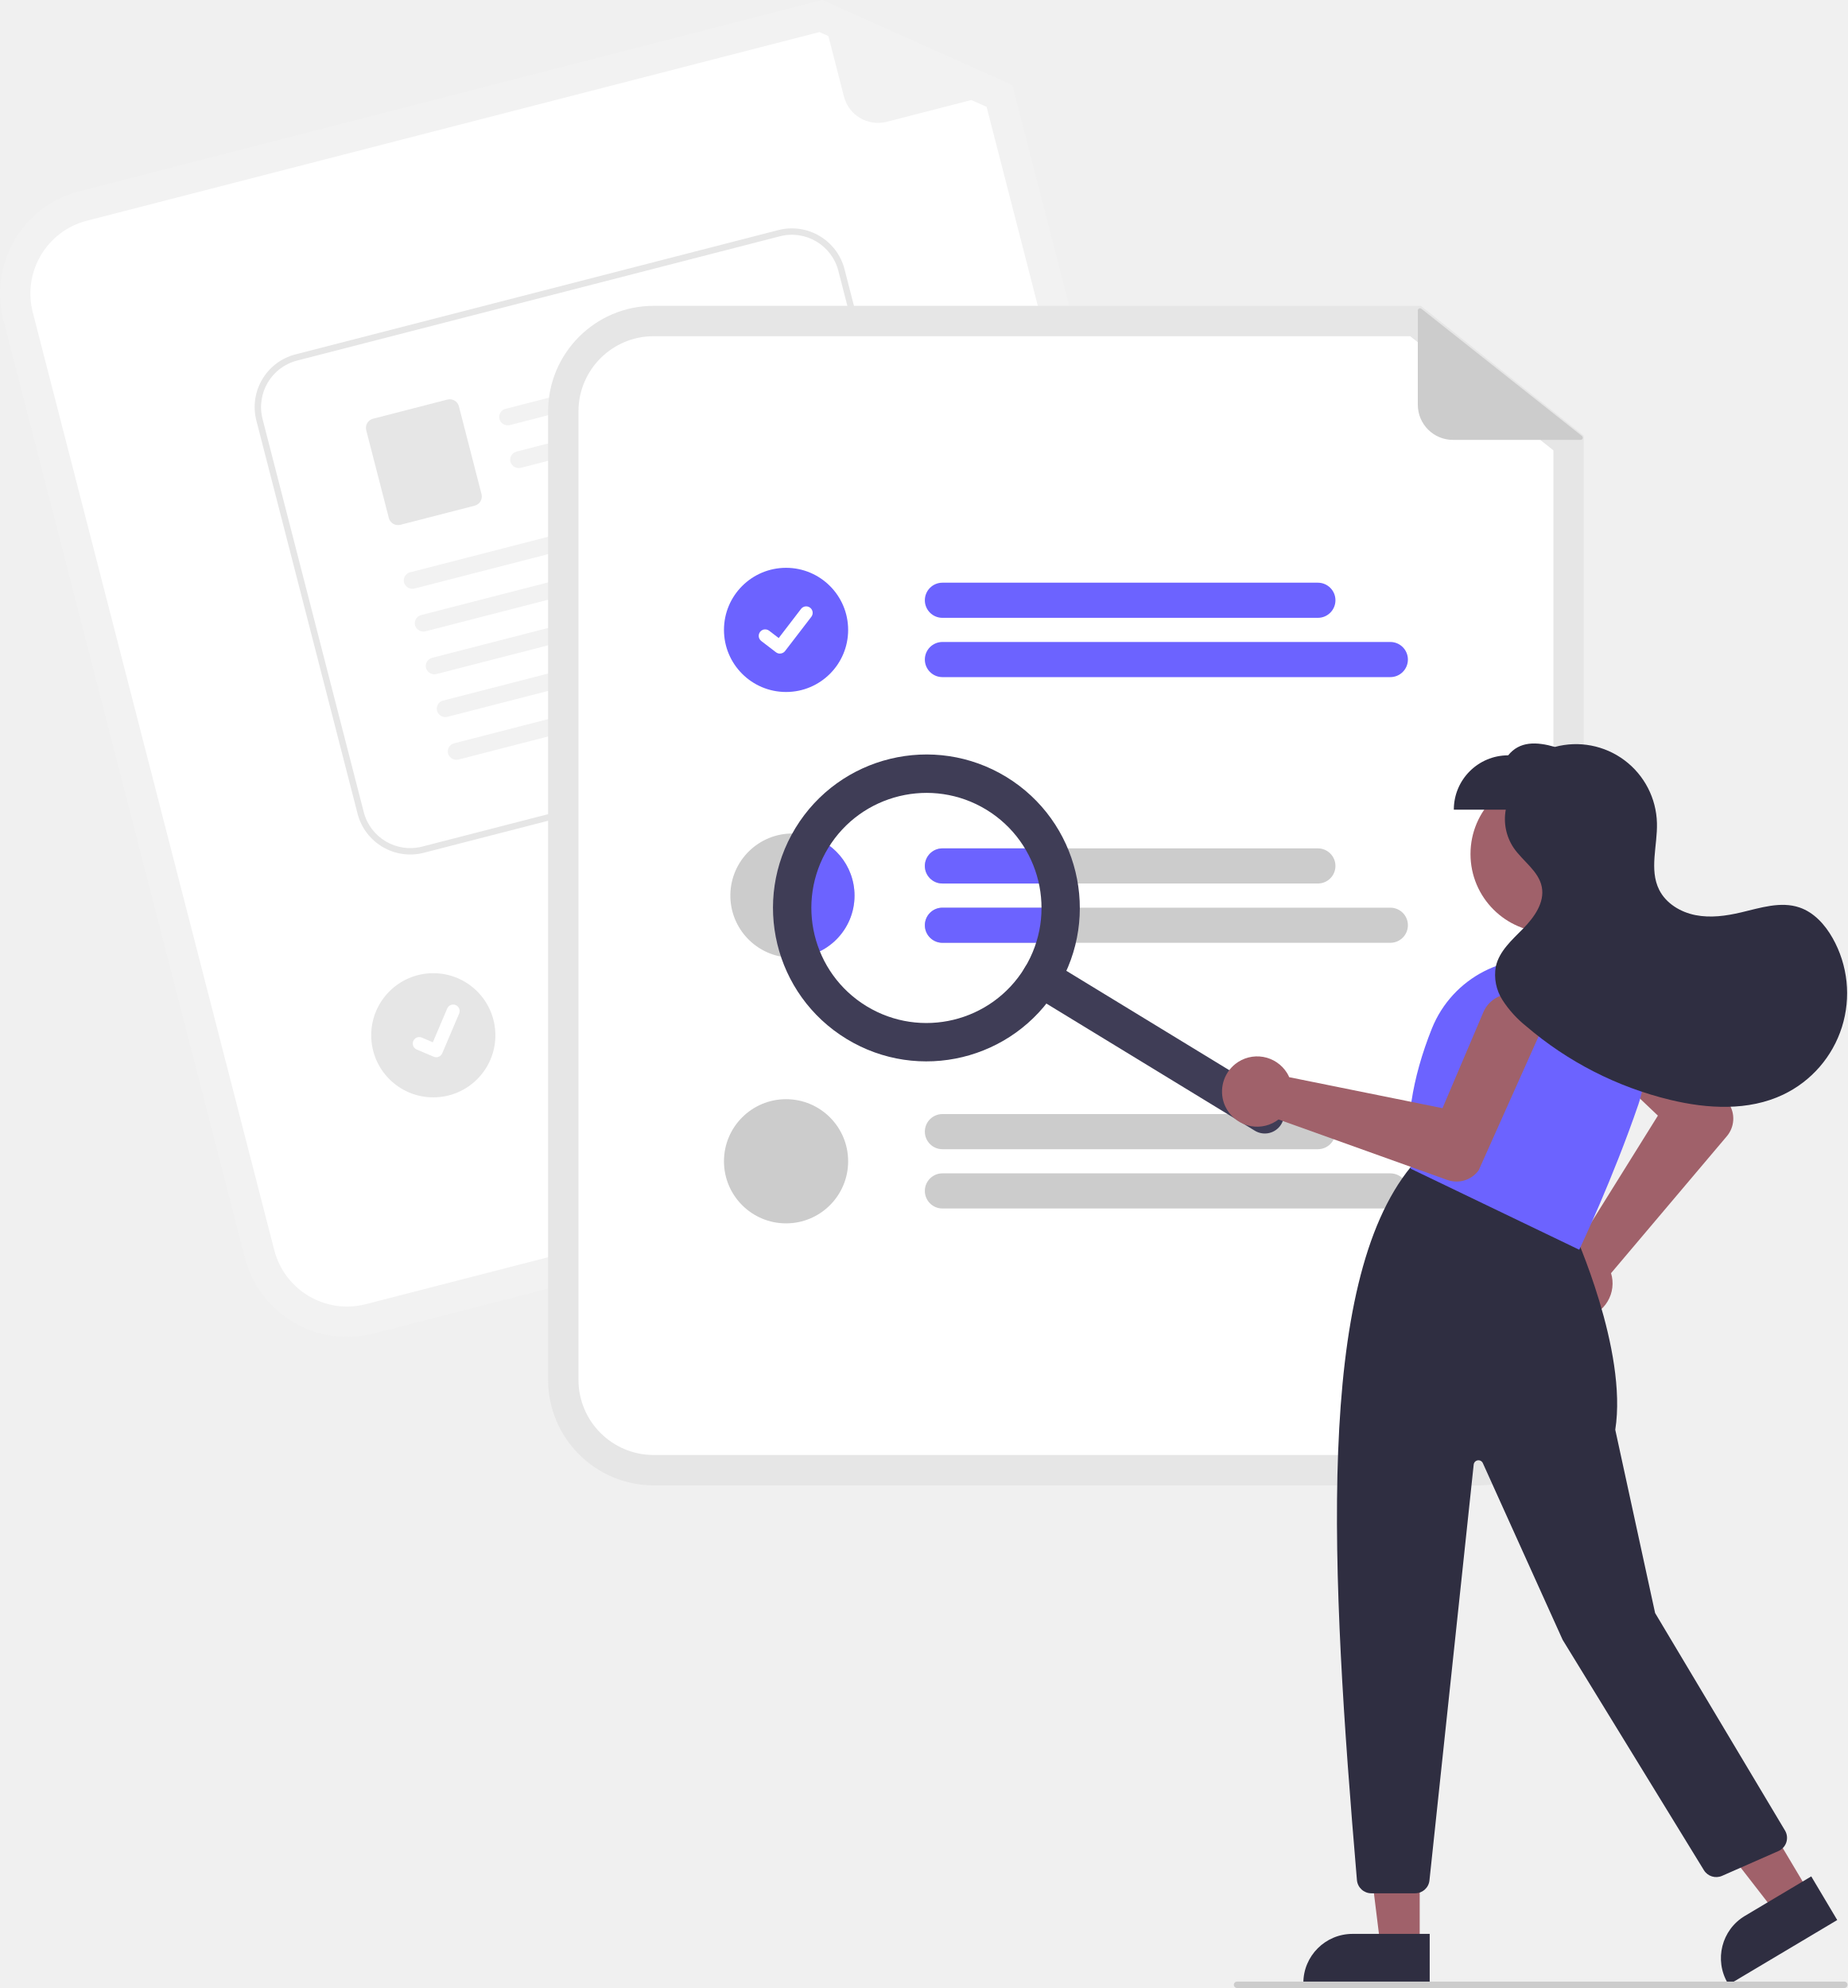
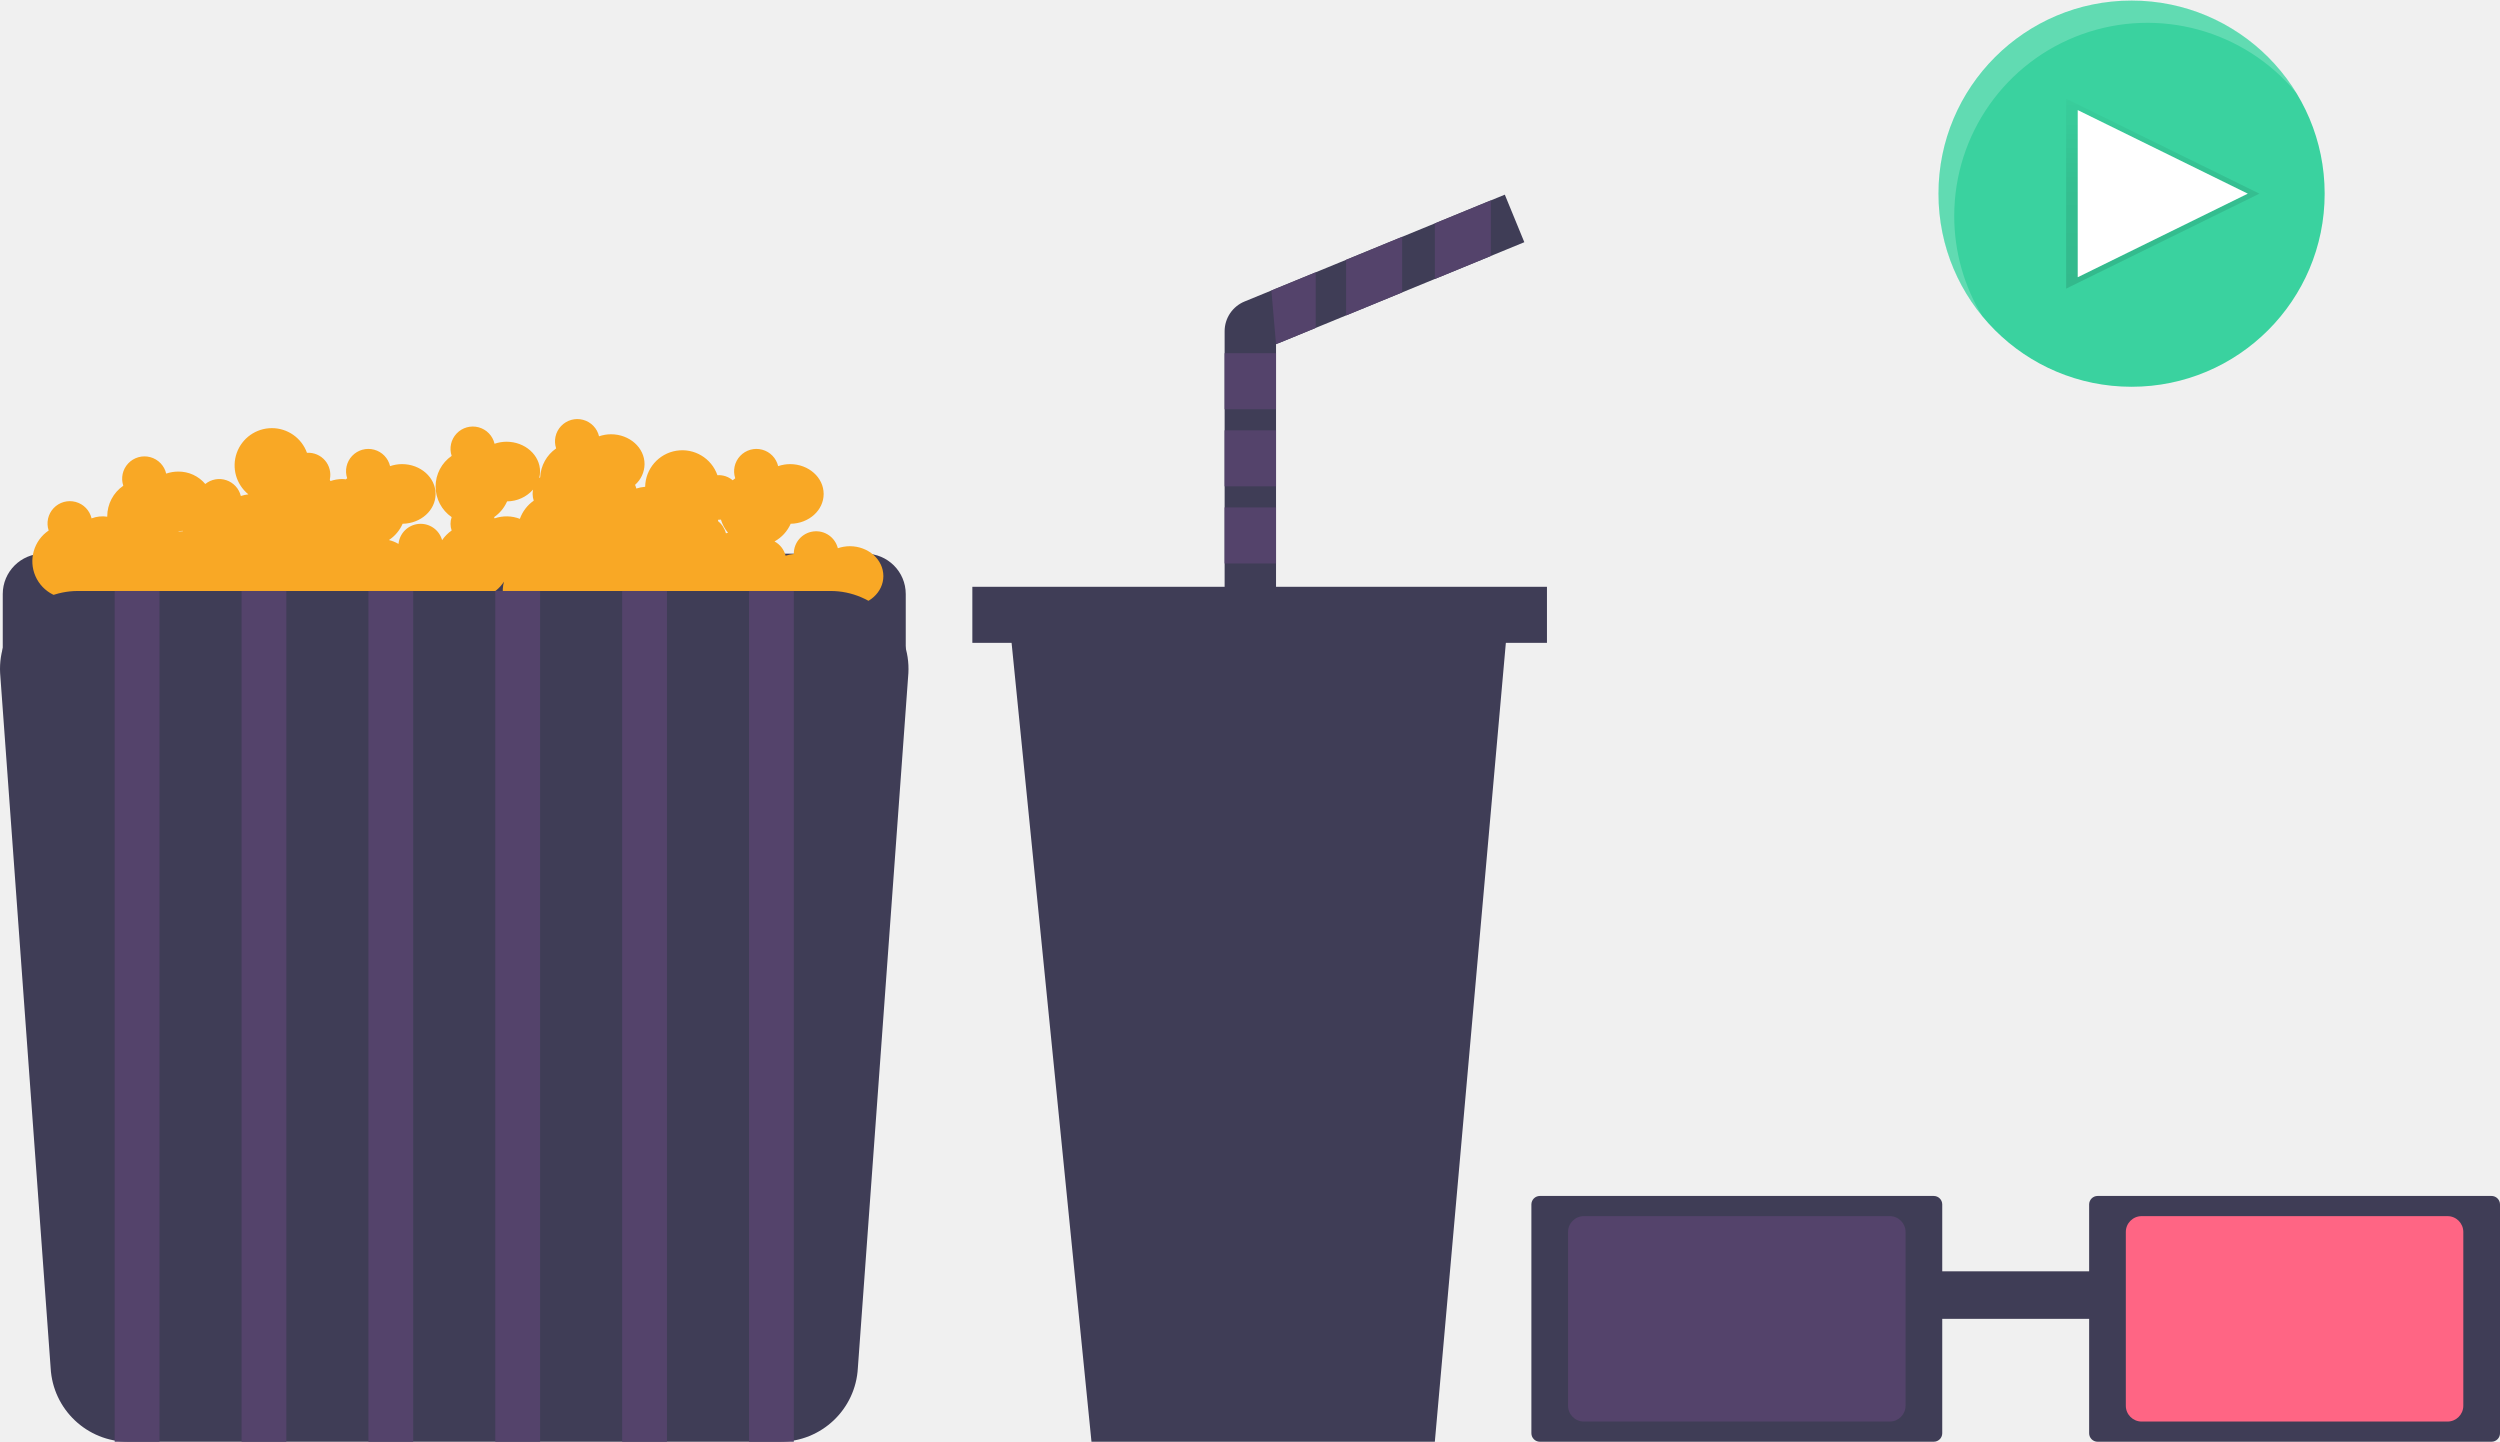
- <svg xmlns="http://www.w3.org/2000/svg" id="b97bb7d6-95f0-447b-bc12-1d70469e6c4d" data-name="Layer 1" width="578.001" height="621.926" viewBox="0 0 578.001 621.926">
-   <path d="M677.642,491.897l-249.849,64.339a33.037,33.037,0,0,1-40.187-23.728L312.046,239.081a33.037,33.037,0,0,1,23.728-40.187l232.444-59.857L627.712,165.671l73.658,286.039A33.037,33.037,0,0,1,677.642,491.897Z" transform="translate(-310.9993 -139.0372)" fill="#f2f2f2" />
-   <path d="M338.143,208.094a23.527,23.527,0,0,0-16.897,28.618l75.561,293.427a23.527,23.527,0,0,0,28.618,16.897l249.849-64.339a23.527,23.527,0,0,0,16.897-28.618l-72.517-281.607-52.285-23.406Z" transform="translate(-310.9993 -139.0372)" fill="#fff" />
-   <path d="M627.077,167.185l-38.667,9.957a10.991,10.991,0,0,1-13.384-7.903L567.671,140.68a.687.687,0,0,1,.944-.799l58.57,26.011A.687.687,0,0,1,627.077,167.185Z" transform="translate(-310.9993 -139.0372)" fill="#f2f2f2" />
-   <path d="M606.734,417.765,492.982,447.058a5.495,5.495,0,0,1-2.741-10.644L603.994,407.122a5.495,5.495,0,1,1,2.741,10.644Z" transform="translate(-310.9993 -139.0372)" fill="#ccc" />
-   <path d="M633.312,430.073l-135.705,34.946A5.495,5.495,0,0,1,494.866,454.375l135.705-34.946a5.495,5.495,0,0,1,2.741,10.644Z" transform="translate(-310.9993 -139.0372)" fill="#ccc" />
-   <circle id="a597741b-ffcf-4aba-98b0-6652ef5d57c9" data-name="Ellipse 44" cx="135.555" cy="323.878" r="19.423" fill="#e6e6e6" />
-   <path d="M594.639,366.934,443.564,405.823A17.019,17.019,0,0,1,422.863,393.597l-31.66-122.99a17.019,17.019,0,0,1,12.225-20.701l151.075-38.889a17.019,17.019,0,0,1,20.701,12.225l31.66,122.99A17.019,17.019,0,0,1,594.639,366.934Z" transform="translate(-310.9993 -139.0372)" fill="#fff" />
-   <path d="M594.639,366.934,443.564,405.823A17.019,17.019,0,0,1,422.863,393.597l-31.66-122.99a17.019,17.019,0,0,1,12.225-20.701l151.075-38.889a17.019,17.019,0,0,1,20.701,12.225l31.66,122.99A17.019,17.019,0,0,1,594.639,366.934ZM403.927,251.842a15.017,15.017,0,0,0-10.787,18.266l31.66,122.99a15.017,15.017,0,0,0,18.266,10.787l151.075-38.889a15.017,15.017,0,0,0,10.787-18.266L573.268,223.74a15.017,15.017,0,0,0-18.266-10.787Z" transform="translate(-310.9993 -139.0372)" fill="#e6e6e6" />
-   <path id="b056fd3f-f1a0-44f0-b006-deff0bee637d" data-name="Path 411" d="M546.839,252.371l-76.246,19.627a2.731,2.731,0,0,1-3.308-1.719,2.631,2.631,0,0,1,1.853-3.339l77.613-19.979c3.135,1.589,2.31,4.838.087,5.41Z" transform="translate(-310.9993 -139.0372)" fill="#f2f2f2" />
-   <path id="f1ea6668-a825-428d-96fe-a2c4e1b5a672" data-name="Path 412" d="M550.282,265.745l-76.246,19.627A2.731,2.731,0,0,1,470.728,283.653a2.631,2.631,0,0,1,1.853-3.339l77.613-19.979c3.135,1.589,2.31,4.838.087,5.41Z" transform="translate(-310.9993 -139.0372)" fill="#f2f2f2" />
-   <path id="ee9aa382-a9c9-40d0-8ed3-22ec2dd616d6" data-name="Path 413" d="M459.514,297.229l-23.269,5.99a2.962,2.962,0,0,1-3.603-2.128l-7.069-27.46a2.962,2.962,0,0,1,2.128-3.603l23.269-5.99a2.963,2.963,0,0,1,3.603,2.128l7.069,27.46a2.962,2.962,0,0,1-2.128,3.603Z" transform="translate(-310.9993 -139.0372)" fill="#e6e6e6" />
-   <path id="be954d2b-d8b8-4d26-80a0-a319e99a4b10" data-name="Path 414" d="M557.109,293.185,440.744,323.139a2.731,2.731,0,0,1-3.308-1.719,2.631,2.631,0,0,1,1.853-3.339L557.022,287.775c3.135,1.589,2.31,4.838.087,5.41Z" transform="translate(-310.9993 -139.0372)" fill="#f2f2f2" />
-   <path id="baaae9e4-1b4d-40c2-8a9d-f2abb078b489" data-name="Path 415" d="M560.553,306.563,444.188,336.517a2.731,2.731,0,0,1-3.308-1.719,2.631,2.631,0,0,1,1.853-3.339l117.733-30.306c3.135,1.589,2.31,4.838.087,5.41Z" transform="translate(-310.9993 -139.0372)" fill="#f2f2f2" />
-   <path id="a91bf4c9-37f6-4391-92ed-1882bd0ce21c" data-name="Path 416" d="M563.994,319.932,447.63,349.886a2.731,2.731,0,0,1-3.308-1.719,2.631,2.631,0,0,1,1.853-3.339l117.733-30.306c3.135,1.589,2.31,4.838.087,5.41Z" transform="translate(-310.9993 -139.0372)" fill="#f2f2f2" />
-   <path id="efb98e07-468b-4c85-9a64-ee4cc5493d6f" data-name="Path 417" d="M567.438,333.309,451.073,363.263a2.731,2.731,0,0,1-3.308-1.719,2.631,2.631,0,0,1,1.853-3.339L567.351,327.899c3.135,1.589,2.31,4.838.087,5.41Z" transform="translate(-310.9993 -139.0372)" fill="#f2f2f2" />
-   <path id="aeb1db98-32e5-40b8-ab89-fdad6a3263dc" data-name="Path 418" d="M570.879,346.679,454.515,376.633a2.731,2.731,0,0,1-3.308-1.719,2.631,2.631,0,0,1,1.853-3.339l117.733-30.306c3.135,1.589,2.31,4.838.087,5.41Z" transform="translate(-310.9993 -139.0372)" fill="#f2f2f2" />
-   <path id="be265de5-288f-49a7-867d-c42e7cdbf4db" data-name="Path 395" d="M447.987,469.723a2.014,2.014,0,0,1-1.274-.088l-.025-.01L441.397,467.382a2.029,2.029,0,1,1,1.587-3.734l3.429,1.458,4.493-10.569a2.028,2.028,0,0,1,2.659-1.073l.001 0-.027.069.028-.069a2.03,2.03,0,0,1,1.072,2.66l-5.286,12.427a2.029,2.029,0,0,1-1.365,1.168Z" transform="translate(-310.9993 -139.0372)" fill="#fff" />
-   <path d="M773.475,603.715h-258a33.037,33.037,0,0,1-33-33v-303a33.037,33.037,0,0,1,33-33H755.501l50.973,40.629V570.715A33.037,33.037,0,0,1,773.475,603.715Z" transform="translate(-310.9993 -139.0372)" fill="#e6e6e6" />
-   <path d="M515.474,244.215a23.527,23.527,0,0,0-23.5,23.5v303a23.527,23.527,0,0,0,23.5,23.5h258a23.527,23.527,0,0,0,23.5-23.5V279.92l-44.796-35.706Z" transform="translate(-310.9993 -139.0372)" fill="#fff" />
-   <path d="M723.294,332.319H605.83a5.495,5.495,0,0,1,0-10.991H723.294a5.495,5.495,0,1,1,0,10.991Z" transform="translate(-310.9993 -139.0372)" fill="#6c63ff" />
-   <path d="M745.962,350.866H605.83a5.495,5.495,0,0,1,0-10.991H745.962a5.495,5.495,0,1,1,0,10.991Z" transform="translate(-310.9993 -139.0372)" fill="#6c63ff" />
-   <path d="M723.294,404.443h-117.46a5.495,5.495,0,1,0,0,10.99h117.46a5.495,5.495,0,0,0,0-10.99Z" transform="translate(-310.9993 -139.0372)" fill="#ccc" />
-   <path d="M745.964,422.993H605.834a5.495,5.495,0,1,0,0,10.99H745.964a5.495,5.495,0,0,0,0-10.99Z" transform="translate(-310.9993 -139.0372)" fill="#ccc" />
-   <path d="M723.294,498.554H605.83a5.495,5.495,0,0,1,0-10.991H723.294a5.495,5.495,0,1,1,0,10.991Z" transform="translate(-310.9993 -139.0372)" fill="#ccc" />
-   <path d="M745.962,517.101H605.83a5.495,5.495,0,0,1,0-10.991H745.962a5.495,5.495,0,1,1,0,10.991Z" transform="translate(-310.9993 -139.0372)" fill="#ccc" />
-   <circle id="abdb8e2f-a218-463c-85f4-c869fef49971" data-name="Ellipse 44" cx="245.916" cy="197.06" r="19.423" fill="#6c63ff" />
-   <path id="ba7dbbd6-0052-44b1-a552-47a8298b8d3e" data-name="Path 395" d="M554.99,343.506a2.014,2.014,0,0,1-1.212-.403l-.022-.016-4.565-3.492a2.029,2.029,0,1,1,2.468-3.22l2.957,2.267,6.987-9.115a2.028,2.028,0,0,1,2.843-.376l.001 0-.043.06.045-.06a2.03,2.03,0,0,1,.375,2.843l-8.218,10.716a2.029,2.029,0,0,1-1.613.791Z" transform="translate(-310.9993 -139.0372)" fill="#fff" />
-   <path d="M578.334,419.213a19.423,19.423,0,0,1-19.42,19.43,4.176,4.176,0,0,1-.5-.02,19.422,19.422,0,1,1,19.92-19.41Z" transform="translate(-310.9993 -139.0372)" fill="#ccc" />
-   <circle id="e4a71040-498e-4958-ad41-c2d79154b8f7" data-name="Ellipse 44" cx="245.916" cy="363.295" r="19.423" fill="#ccc" />
-   <path d="M805.482,276.651h-39.929a10.991,10.991,0,0,1-10.991-10.991v-29.491a.687.687,0,0,1,1.113-.538l50.233,39.795A.687.687,0,0,1,805.482,276.651Z" transform="translate(-310.9993 -139.0372)" fill="#ccc" />
-   <path d="M578.334,419.213a19.423,19.423,0,0,1-19.42,19.43,4.176,4.176,0,0,1-.5-.02,42.051,42.051,0,0,1,3.77-38.56A19.433,19.433,0,0,1,578.334,419.213Z" transform="translate(-310.9993 -139.0372)" fill="#6c63ff" />
-   <path d="M600.334,409.943a5.51,5.51,0,0,1,5.5-5.5h29.27a41.573,41.573,0,0,1,3.61,10.99H605.834A5.501,5.501,0,0,1,600.334,409.943Z" transform="translate(-310.9993 -139.0372)" fill="#6c63ff" />
-   <path d="M639.394,422.993a41.924,41.924,0,0,1-1.46,10.99h-32.1a5.495,5.495,0,1,1,0-10.99Z" transform="translate(-310.9993 -139.0372)" fill="#6c63ff" />
-   <path d="M711.816,490.77a6,6,0,0,1-8.247,1.998l-70.005-42.7a6,6,0,0,1,6.249-10.245l70.005,42.7A6,6,0,0,1,711.816,490.77Z" transform="translate(-310.9993 -139.0372)" fill="#3f3d56" />
-   <path d="M641.811,448.07a48,48,0,1,1-15.983-65.974A48.054,48.054,0,0,1,641.811,448.07Zm-71.712-43.742a36,36,0,1,0,49.48-11.987A36.041,36.041,0,0,0,570.099,404.328Z" transform="translate(-310.9993 -139.0372)" fill="#3f3d56" />
-   <circle cx="484.603" cy="267.173" r="24.561" fill="#a0616a" />
-   <path d="M794.015,543.901a11.002,11.002,0,0,1,8.323-14.151,10.468,10.468,0,0,1,1.459-.18l25.872-41.523L806.036,465.58a9.432,9.432,0,1,1,13.121-13.553L851.786,484.201l.066.08a8.545,8.545,0,0,1-.594,10.185l-36.25,42.873a10.301,10.301,0,0,1,.27,1.046,11.003,11.003,0,0,1-9.875,13.116q-.468.041-.932.041A11.037,11.037,0,0,1,794.015,543.901Z" transform="translate(-310.9993 -139.0372)" fill="#a0616a" />
-   <polygon points="444.151 609.001 431.891 609 426.059 561.712 444.153 561.713 444.151 609.001" fill="#a0616a" />
-   <path d="M758.277,759.922l-39.531-.001v-.5a15.386,15.386,0,0,1,15.386-15.386h.001l24.144.001Z" transform="translate(-310.9993 -139.0372)" fill="#2f2e41" />
-   <polygon points="566.007 592.05 555.473 598.322 526.268 560.676 541.815 551.419 566.007 592.05" fill="#a0616a" />
-   <path d="M885.772,739.699l-33.966,20.223-.256-.43a15.386,15.386,0,0,1,5.348-21.092l.001-.001,20.745-12.352Z" transform="translate(-310.9993 -139.0372)" fill="#2f2e41" />
-   <path d="M735.512,727.213c-8.213-96.706-13.099-186.545,16.924-223.193l.232-.284,50.526,20.211.083.181c.17.371,16.974,37.333,13.054,62.194L828.794,643.649l40.636,68.041A4.501,4.501,0,0,1,867.379,718.118l-17.659,7.77a4.521,4.521,0,0,1-5.648-1.766l-44.204-72.08-24.968-55.286a1.5,1.5,0,0,0-2.859.459L758.201,727.311a4.492,4.492,0,0,1-4.475,4.024H739.998A4.53,4.53,0,0,1,735.512,727.213Z" transform="translate(-310.9993 -139.0372)" fill="#2f2e41" />
-   <path d="M752.606,504.786l-.241-.115-.038-.265c-1.887-13.21.347-27.888,6.64-43.625a34.636,34.636,0,0,1,40.202-20.743h0a34.594,34.594,0,0,1,22.061,16.964,34.221,34.221,0,0,1,2.373,27.425c-7.934,23.2-18.226,44.907-18.329,45.124l-.216.453Z" transform="translate(-310.9993 -139.0372)" fill="#6c63ff" />
-   <path d="M697.48,471.883A11.002,11.002,0,0,1,713.65,474.722a10.469,10.469,0,0,1,.679,1.304l47.954,9.692,12.768-30.004a9.432,9.432,0,1,1,17.289,7.544l-18.71,41.83-.052.09a8.545,8.545,0,0,1-9.748,3.01L710.978,489.247a10.303,10.303,0,0,1-.885.619,11.003,11.003,0,0,1-15.744-4.657q-.202-.424-.365-.859A11.037,11.037,0,0,1,697.48,471.883Z" transform="translate(-310.9993 -139.0372)" fill="#a0616a" />
-   <path d="M884.331,432.512c-2.366-4.192-5.812-8.031-10.369-9.581-5.885-2.001-12.257.13-18.307,1.552-4.662,1.096-9.532,1.767-14.23.842-4.698-.925-9.23-3.659-11.368-7.944-3.145-6.304-.496-13.821-.687-20.863a25.334,25.334,0,0,0-31.923-23.811c-5.793-1.672-11.039-1.827-14.623,2.627a17,17,0,0,0-17,17h16.255a16.15,16.15,0,0,0,2.454,11.931c2.87,4.216,7.859,7.266,8.82,12.274.931,4.854-2.368,9.459-5.829,12.987-3.46,3.528-7.475,7.024-8.556,11.846a14.689,14.689,0,0,0,2.104,10.565,34.403,34.403,0,0,0,7.386,8.136,108.402,108.402,0,0,0,45.038,23.04c11.704,2.818,24.506,3.548,35.371-1.635a35.126,35.126,0,0,0,15.465-48.967Z" transform="translate(-310.9993 -139.0372)" fill="#2f2e41" />
-   <path d="M888.001,760.963h-190a1,1,0,0,1,0-2h190a1,1,0,0,1,0,2Z" transform="translate(-310.9993 -139.0372)" fill="#ccc" />
+ <svg xmlns="http://www.w3.org/2000/svg" id="f89af28b-111d-4872-814f-cbbc169855b4" data-name="Layer 1" width="867.108" height="500.057" viewBox="0 0 867.108 500.057">
+   <defs>
+     <clipPath id="a1708186-1525-433e-878d-7c35f03ac629" transform="translate(-166.4459 -199.9717)">
+       <path d="M695.148,283.978l-6.77-16.49-90.27,37.06a11.15,11.15,0,0,0-6.91,10.31v97.53h17.83v-93.03Z" fill="none" />
+     </clipPath>
+     <linearGradient id="feb2277d-7772-4d61-b1af-dc7db61f73e8" x1="916.588" y1="601.918" x2="916.588" y2="667.798" gradientTransform="matrix(1, 0, 0, -1, -166.4459, 702.0283)" gradientUnits="userSpaceOnUse">
+       <stop offset="0" stop-opacity="0.12" />
+       <stop offset="0.55" stop-opacity="0.09" />
+       <stop offset="1" stop-opacity="0.02" />
+     </linearGradient>
+   </defs>
+   <path d="M14.955,192.036H300.153a14,14,0,0,1,14,14v22.238a0,0,0,0,1,0,0H.955a0,0,0,0,1,0,0V206.036A14,14,0,0,1,14.955,192.036Z" fill="#3f3d56" />
+   <path d="M461.186,389.419a12.842,12.842,0,0,0-4.139.705,7.751,7.751,0,0,0-15.274,1.884c0,.039.01.075.01.113a13.309,13.309,0,0,0-2.856.592,7.794,7.794,0,0,0-3.839-4.946,12.986,12.986,0,0,0,5.601-6.131c6.333-.103,11.436-4.681,11.436-10.335,0-5.718-5.215-10.354-11.648-10.354a12.842,12.842,0,0,0-4.139.705,7.74,7.74,0,1,0-14.881,4.206c-.309.215-.598.457-.887.698a7.35,7.35,0,0,0-5.293-1.762,12.891,12.891,0,0,0-25.064,4.014,13.248,13.248,0,0,0-3.055.609,7.764,7.764,0,0,0-.446-1.277,9.727,9.727,0,0,0,3.292-7.193c0-5.718-5.215-10.354-11.648-10.354a12.842,12.842,0,0,0-4.139.705,7.74,7.74,0,1,0-14.881,4.206,12.909,12.909,0,0,0-5.532,10.015c-.109.097-.235.176-.339.279a9.222,9.222,0,0,0,.301-2.263c0-5.718-5.215-10.354-11.648-10.354a12.842,12.842,0,0,0-4.139.705,7.74,7.74,0,1,0-14.881,4.206,12.908,12.908,0,0,0,0,21.239,7.059,7.059,0,0,0,0,4.645,13.069,13.069,0,0,0-3.312,3.344,7.717,7.717,0,0,0-15.12,1.307,12.332,12.332,0,0,0-3.328-1.344A13.011,13.011,0,0,0,306.093,381.635c6.333-.103,11.436-4.681,11.436-10.335,0-5.718-5.215-10.354-11.648-10.354a12.842,12.842,0,0,0-4.139.705,7.74,7.74,0,1,0-14.881,4.206c-.166.115-.316.251-.476.374-.404-.038-.796-.109-1.211-.109a12.842,12.842,0,0,0-4.139.705c-.049-.195-.13-.376-.193-.566a7.628,7.628,0,0,0-7.926-9.234,12.93,12.93,0,1,0-20.321,14.406,13.392,13.392,0,0,0-2.621.571A7.695,7.695,0,0,0,237.648,367.842a12.103,12.103,0,0,0-9.419-4.307,12.842,12.842,0,0,0-4.139.705,7.74,7.74,0,1,0-14.881,4.206,12.914,12.914,0,0,0-5.57,10.619c0,.04.012.077.012.117a10.736,10.736,0,0,0-5.445.588,7.74,7.74,0,1,0-14.881,4.206,12.889,12.889,0,0,0,10.187,23.217,12.896,12.896,0,0,0,24.367,3.31,12.899,12.899,0,0,0,23.504-.397,12.879,12.879,0,0,0,4.457-.863,12.896,12.896,0,0,0,24.015.863,12.661,12.661,0,0,0,5.429-1.343,12.883,12.883,0,0,0,23.044-1.245,13.048,13.048,0,0,0,2.07-.217,12.929,12.929,0,0,0,23.815.217,12.882,12.882,0,0,0,3.008-.444,12.618,12.618,0,0,0,14.015-5.352,12.936,12.936,0,0,0,24.392,8.384,12.662,12.662,0,0,0,5.429-1.343,12.883,12.883,0,0,0,23.044-1.245,12.661,12.661,0,0,0,5.429-1.343,12.807,12.807,0,0,0,19.187,3.719,12.887,12.887,0,0,0,23.053,5.346,12.854,12.854,0,0,0,19.63-5.133c6.333-.103,11.436-4.681,11.436-10.335C472.834,394.055,467.619,389.419,461.186,389.419ZM229.838,384.077c-.014.062-.023.126-.036.189-.094-.003-.184-.024-.279-.024a7.708,7.708,0,0,0-1.153.116c.021-.047.051-.088.071-.135A12.888,12.888,0,0,0,229.838,384.077Zm108.141-4.307c-.038-.151-.102-.289-.149-.436a13.005,13.005,0,0,0,4.5-5.464,12.117,12.117,0,0,0,8.999-4.075,7.789,7.789,0,0,0-.152,1.506,7.68,7.68,0,0,0,.393,2.323,12.99,12.99,0,0,0-4.812,6.308,12.702,12.702,0,0,0-8.78-.161Zm77.524.965c-.005-.159.015-.322.004-.48a7.727,7.727,0,0,0,.986-.067,12.829,12.829,0,0,0,2.466,4.568c-.244.069-.502.11-.74.191A7.806,7.806,0,0,0,415.503,380.735Z" transform="translate(-166.4459 -199.9717)" fill="#f9a825" />
+   <path d="M193.475,404.95a27.026,27.026,0,0,0-26.989,28.478l17.527,241.02a27.024,27.024,0,0,0,26.989,25.581H436.998a27.024,27.024,0,0,0,26.989-25.581l17.527-241.02a27.026,27.026,0,0,0-26.989-28.478Z" transform="translate(-166.4459 -199.9717)" fill="#3f3d56" />
+   <rect x="39.781" y="204.978" width="15.53" height="295.079" fill="#54436b" />
+   <rect x="83.784" y="204.978" width="15.53" height="295.079" fill="#54436b" />
+   <rect x="127.787" y="204.978" width="15.53" height="295.079" fill="#54436b" />
+   <rect x="171.79" y="204.978" width="15.53" height="295.079" fill="#54436b" />
+   <rect x="215.793" y="204.978" width="15.53" height="295.079" fill="#54436b" />
+   <rect x="259.796" y="204.978" width="15.53" height="295.079" fill="#54436b" />
+   <path id="a971f948-84ae-4583-a462-a09341ab7c50" data-name="2572ddba-42e8-4159-9036-35cbff74dfb7" d="M695.148,283.978l-6.77-16.49-90.27,37.06a11.15,11.15,0,0,0-6.91,10.31v97.53h17.83v-93.03Z" transform="translate(-166.4459 -199.9717)" fill="#3f3d56" />
+   <g clip-path="url(#a1708186-1525-433e-878d-7c35f03ac629)">
+     <rect x="497.662" y="49.597" width="19.44" height="61.57" fill="#54436b" />
+     <rect x="466.882" y="62.557" width="19.44" height="61.57" fill="#54436b" />
+     <polygon points="456.342 115.217 442.572 119.267 436.902 53.647 456.342 53.647 456.342 115.217" fill="#54436b" />
+     <rect x="406.112" y="122.507" width="61.57" height="19.44" fill="#54436b" />
+     <rect x="406.122" y="149.247" width="61.57" height="19.44" fill="#54436b" />
+     <rect x="406.112" y="175.987" width="61.57" height="19.44" fill="#54436b" />
+   </g>
+   <polygon points="497.662 500.057 378.572 500.057 349.402 208.387 523.592 208.387 497.662 500.057" fill="#3f3d56" />
+   <rect x="337.252" y="203.527" width="199.3" height="19.44" fill="#3f3d56" />
+   <circle cx="739.312" cy="67.17" r="66.98" fill="#3ad29f" />
+   <polygon points="783.662 67.17 716.622 100.11 716.622 67.17 716.622 34.23 783.662 67.17" fill="url(#feb2277d-7772-4d61-b1af-dc7db61f73e8)" />
+   <polygon points="779.632 67.17 720.642 96.16 720.642 67.17 720.642 38.18 779.632 67.17" fill="#fff" />
+   <path d="M844.258,274.832a67,67,0,0,1,118.62-42.66,67,67,0,1,0-108.77,77.64A66.66,66.66,0,0,1,844.258,274.832Z" transform="translate(-166.4459 -199.9717)" fill="#fff" opacity="0.2" style="isolation:isolate" />
+   <path d="M893.994,614.78a2.949,2.949,0,0,0-2.947,2.944v79.36a2.949,2.949,0,0,0,2.947,2.944h136.614a2.949,2.949,0,0,0,2.947-2.944v-79.36a2.949,2.949,0,0,0-2.947-2.944Z" transform="translate(-166.4459 -199.9717)" fill="#3f3d56" />
+   <path d="M909.261,621.779a5.494,5.494,0,0,0-5.488,5.488v60.275a5.494,5.494,0,0,0,5.488,5.488h106.08a5.494,5.494,0,0,0,5.488-5.488V627.267a5.494,5.494,0,0,0-5.488-5.488Z" transform="translate(-166.4459 -199.9717)" fill="#ff6584" />
+   <rect x="657.922" y="440.95" width="71.162" height="16.483" fill="#3f3d56" />
+   <path d="M700.539,614.78a2.949,2.949,0,0,0-2.944,2.944v79.36a2.949,2.949,0,0,0,2.944,2.944h136.616a2.949,2.949,0,0,0,2.944-2.944v-79.36a2.949,2.949,0,0,0-2.944-2.944Z" transform="translate(-166.4459 -199.9717)" fill="#3f3d56" />
+   <path d="M715.809,621.779a5.495,5.495,0,0,0-5.491,5.488v60.275a5.495,5.495,0,0,0,5.491,5.488H821.886a5.495,5.495,0,0,0,5.491-5.488V627.267a5.495,5.495,0,0,0-5.491-5.488Z" transform="translate(-166.4459 -199.9717)" fill="#54436b" />
</svg>
